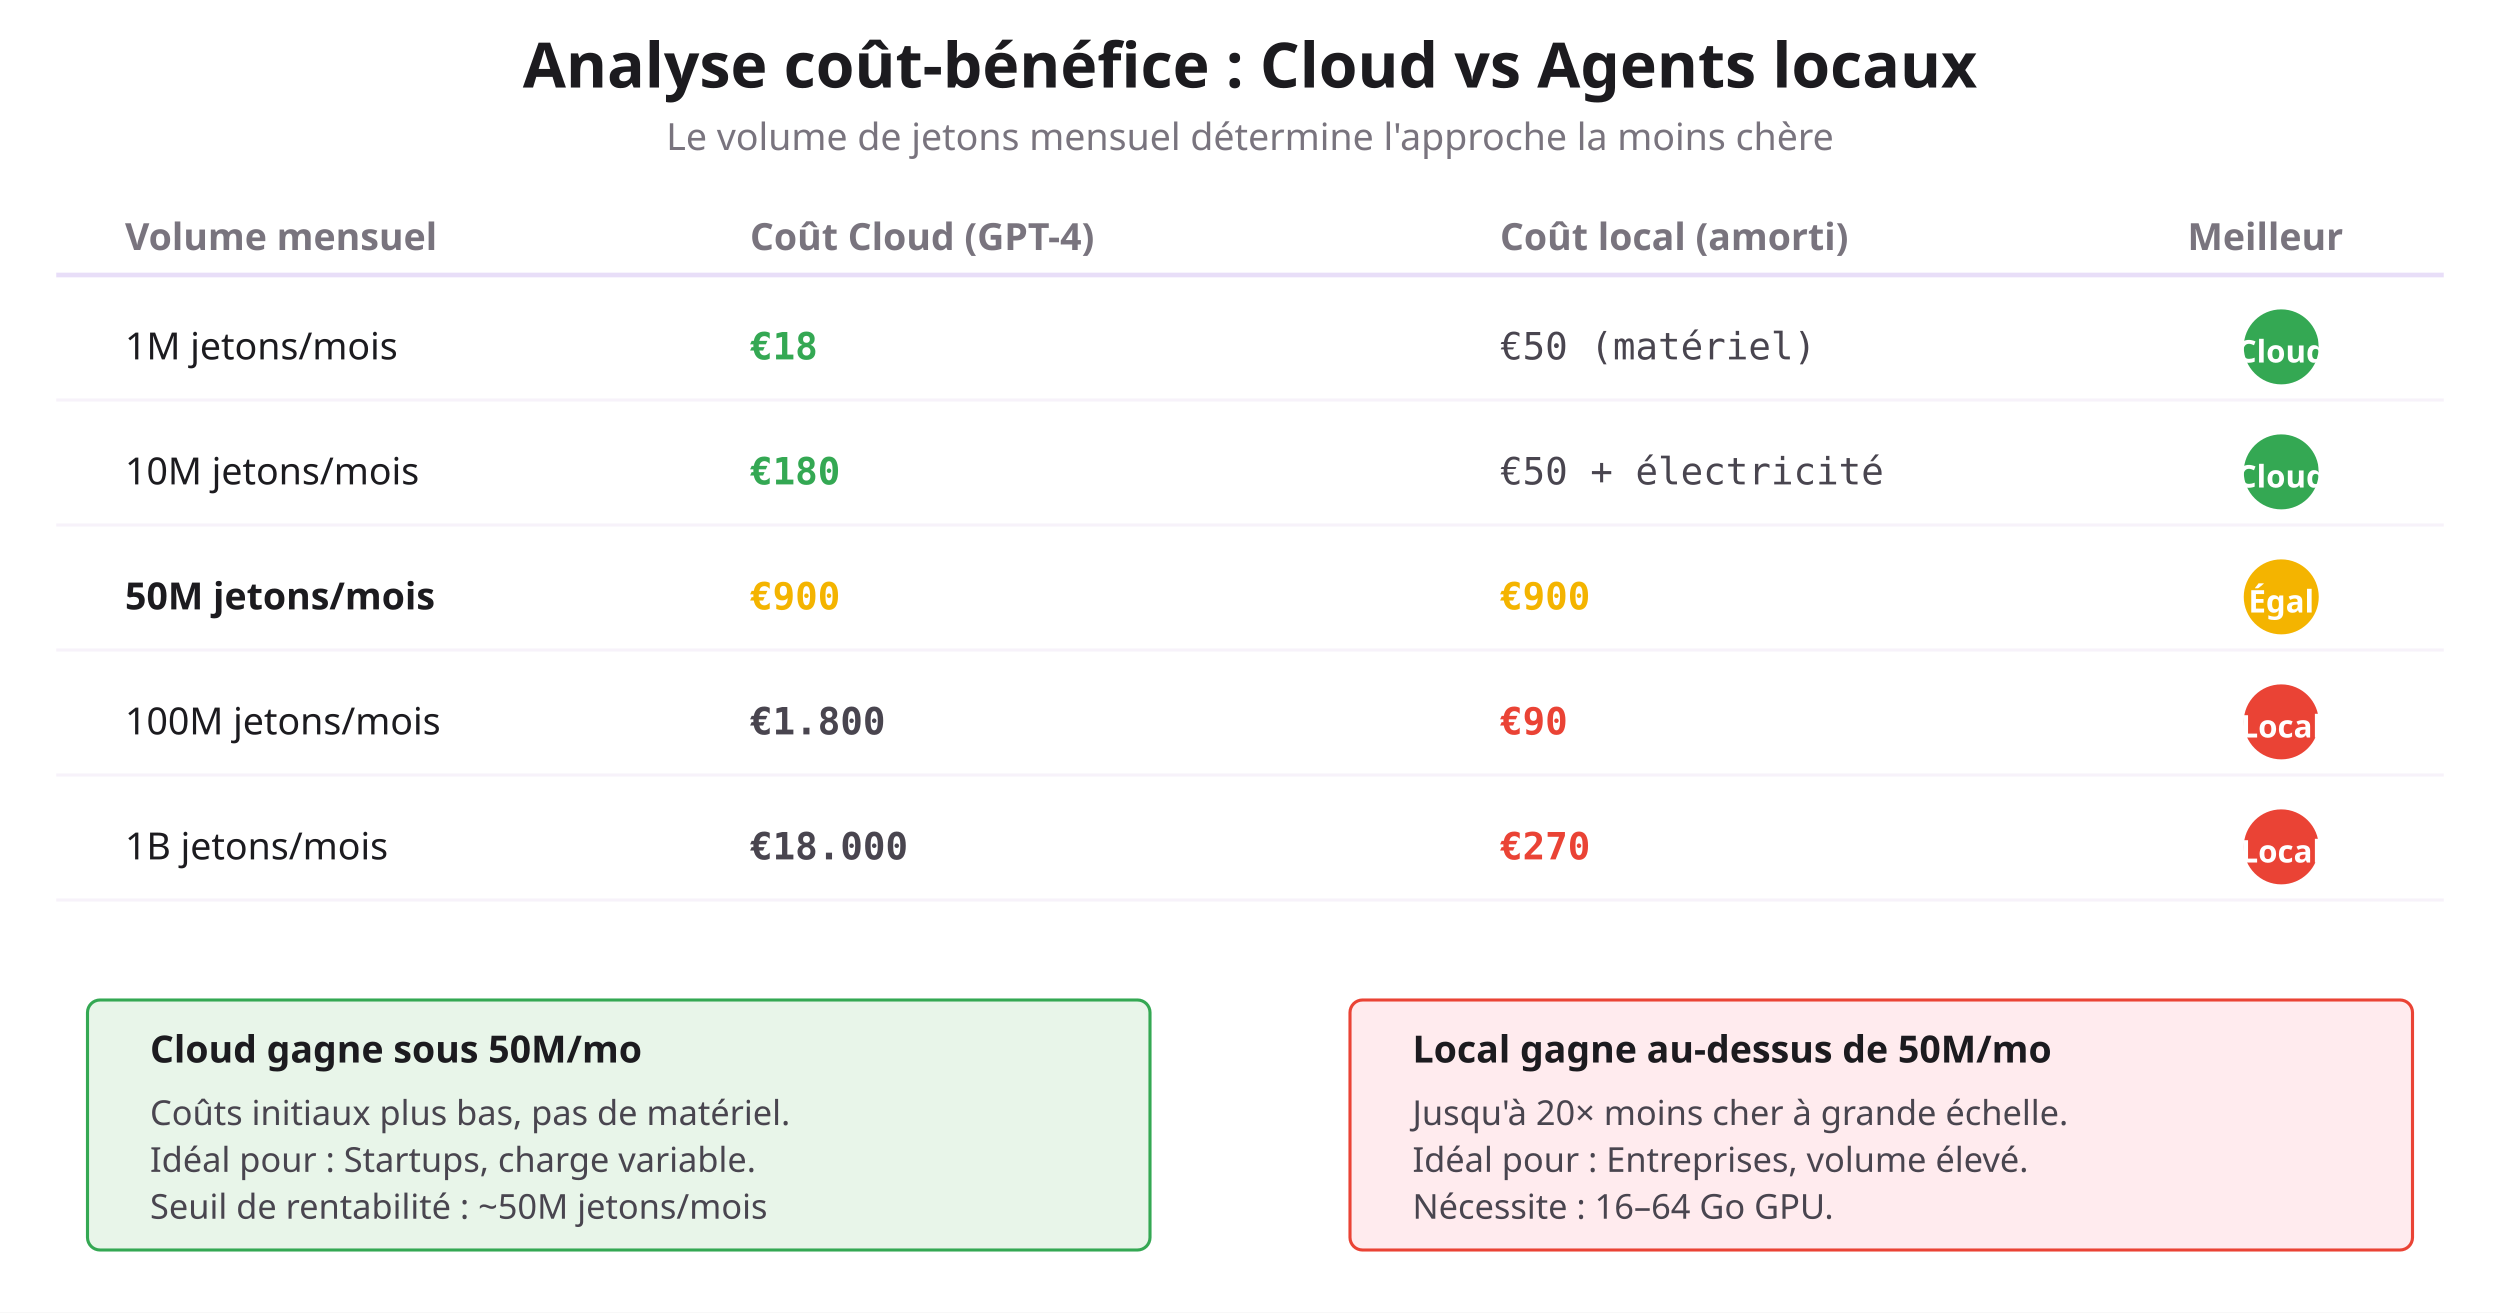
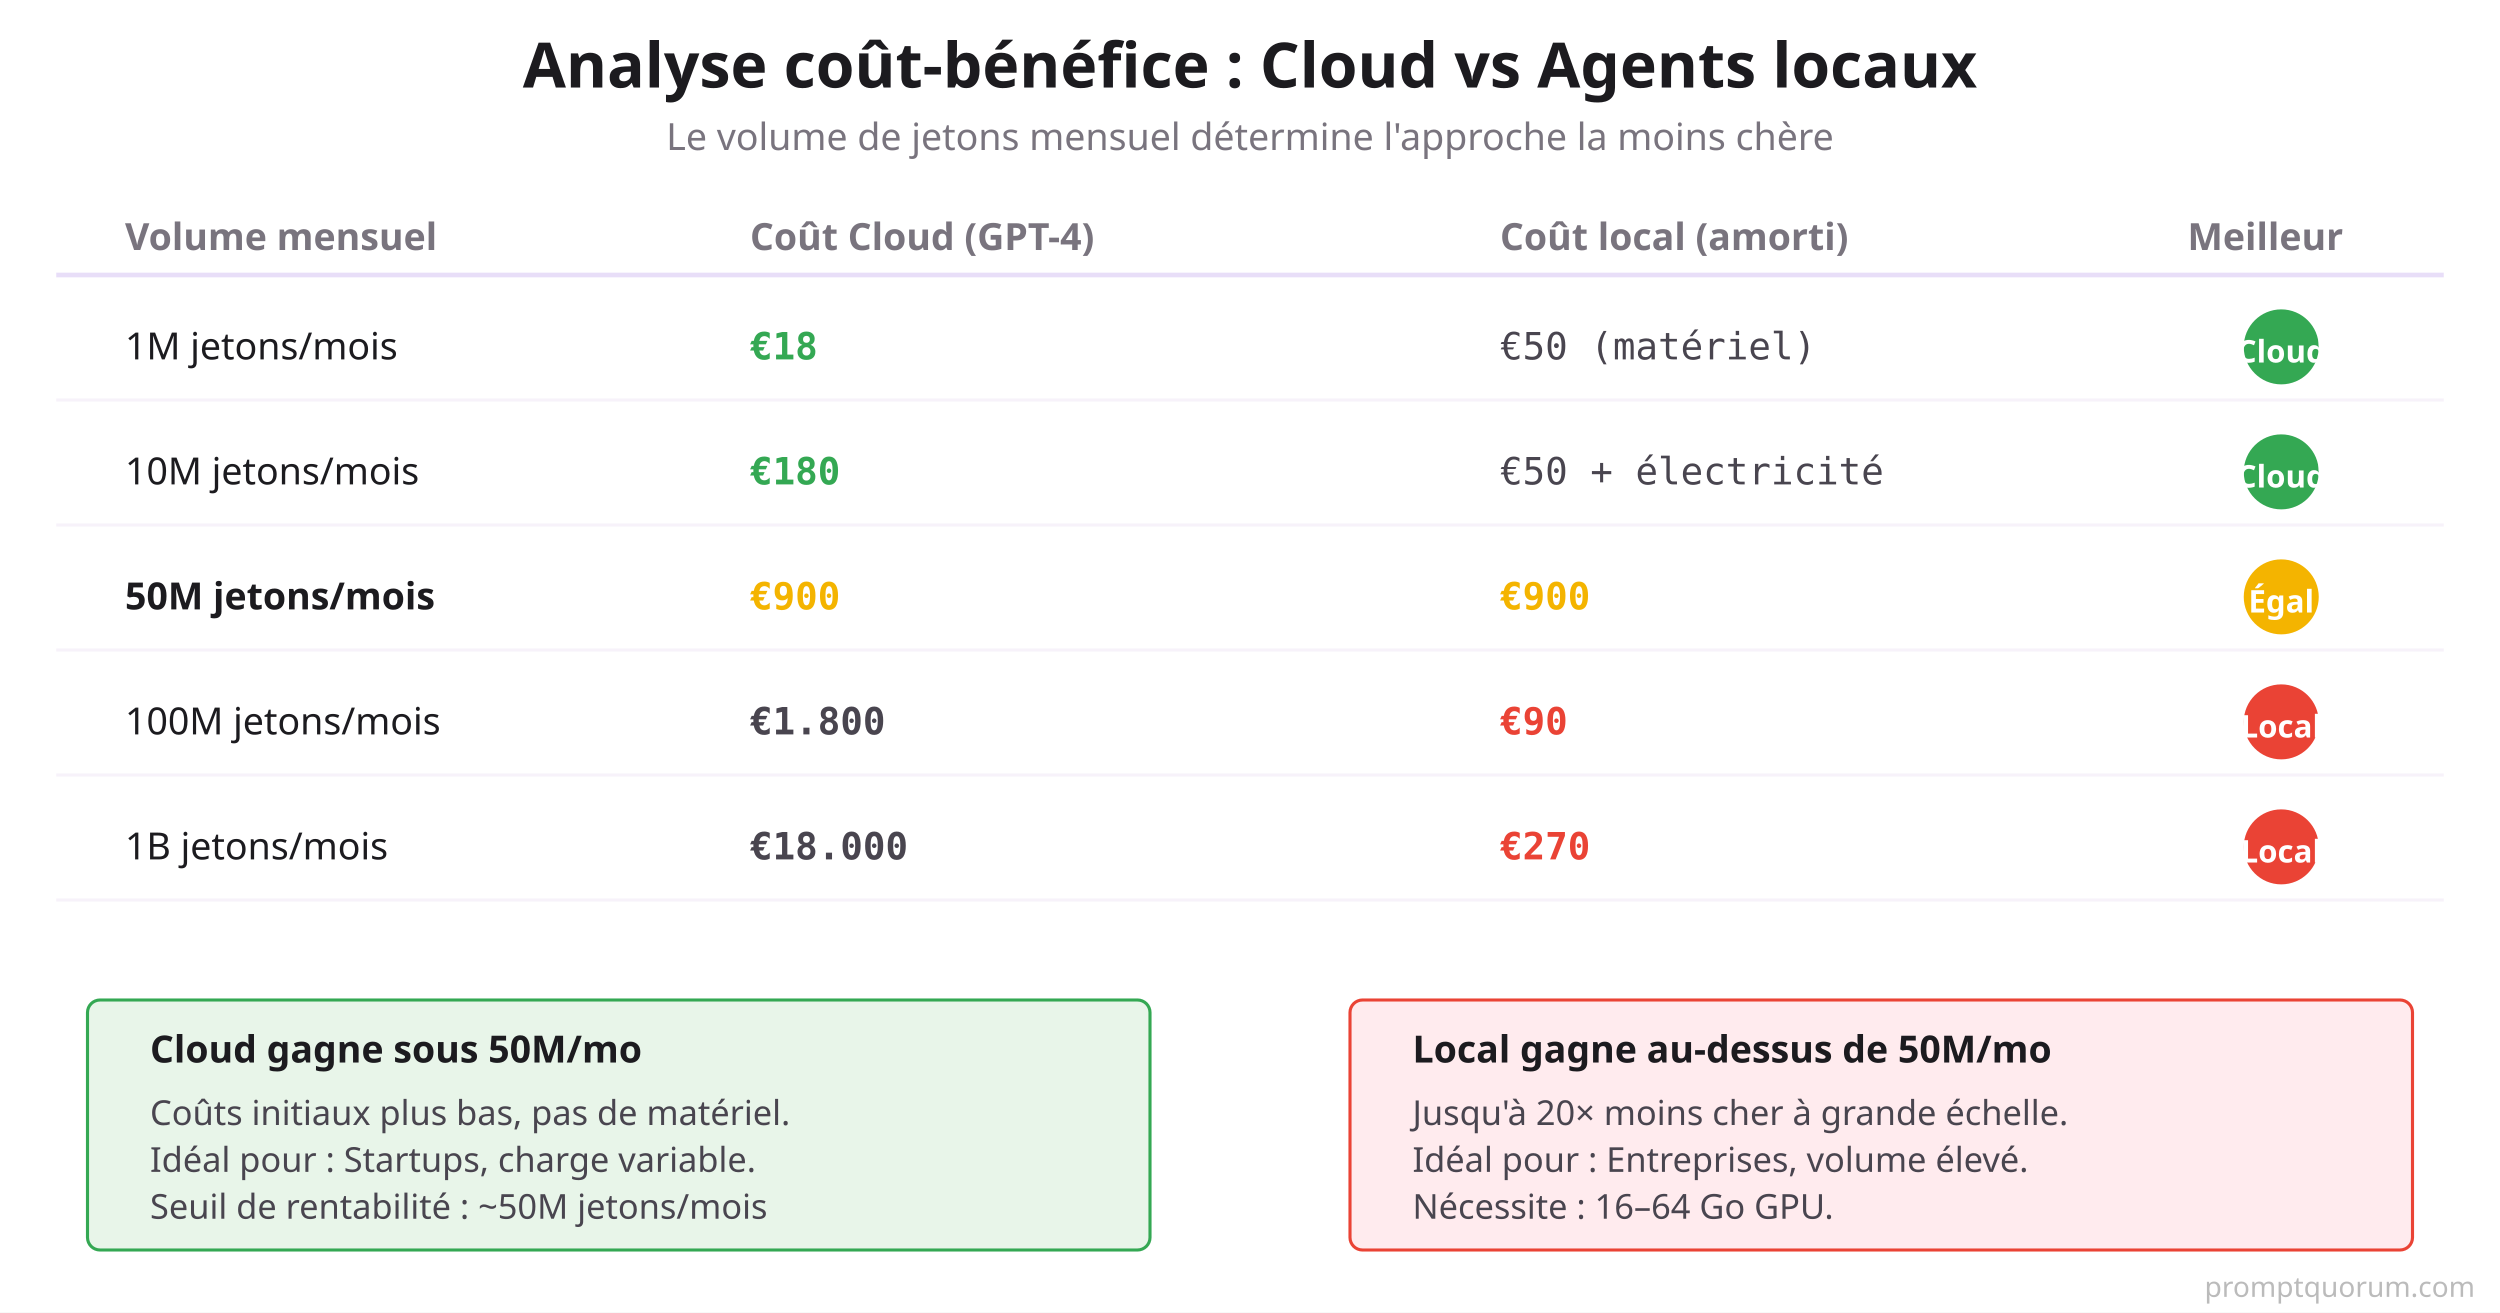
<svg xmlns="http://www.w3.org/2000/svg" viewBox="0 0 800 420">
  <rect width="800" height="420" fill="#FFFFFF" />
  <text x="400" y="28" font-size="20" font-weight="700" fill="#1C1B1F" text-anchor="middle" font-family="system-ui, sans-serif">Analyse coût-bénéfice : Cloud vs Agents locaux</text>
  <text x="400" y="48" font-size="12" fill="#79747E" text-anchor="middle" font-family="system-ui, sans-serif">Le volume de jetons mensuel détermine l'approche la moins chère</text>
  <text x="40" y="80" font-size="12" font-weight="700" fill="#79747E" font-family="system-ui, sans-serif">Volume mensuel</text>
  <text x="240" y="80" font-size="12" font-weight="700" fill="#79747E" font-family="system-ui, sans-serif">Coût Cloud (GPT-4)</text>
  <text x="480" y="80" font-size="12" font-weight="700" fill="#79747E" font-family="system-ui, sans-serif">Coût local (amorti)</text>
  <text x="700" y="80" font-size="12" font-weight="700" fill="#79747E" font-family="system-ui, sans-serif">Meilleur</text>
  <line x1="18" y1="88" x2="782" y2="88" stroke="#E8DEF8" stroke-width="1.5" />
  <text x="40" y="115" font-size="12" fill="#1C1B1F" font-family="system-ui, sans-serif">1M jetons/mois</text>
  <text x="240" y="115" font-size="12" font-weight="600" fill="#34A853" font-family="'SF Mono', Monaco, monospace">€18</text>
  <text x="480" y="115" font-size="12" fill="#49454F" font-family="'SF Mono', Monaco, monospace">€50 (matériel)</text>
  <circle cx="730" cy="111" r="12" fill="#34A853" />
  <text x="730" y="116" font-size="10" font-weight="700" fill="#FFFFFF" text-anchor="middle" font-family="system-ui, sans-serif">Cloud</text>
  <line x1="18" y1="128" x2="782" y2="128" stroke="#F7F2FA" stroke-width="1" />
  <text x="40" y="155" font-size="12" fill="#1C1B1F" font-family="system-ui, sans-serif">10M jetons/mois</text>
  <text x="240" y="155" font-size="12" font-weight="600" fill="#34A853" font-family="'SF Mono', Monaco, monospace">€180</text>
  <text x="480" y="155" font-size="12" fill="#49454F" font-family="'SF Mono', Monaco, monospace">€50 + électricité</text>
  <circle cx="730" cy="151" r="12" fill="#34A853" />
  <text x="730" y="156" font-size="10" font-weight="700" fill="#FFFFFF" text-anchor="middle" font-family="system-ui, sans-serif">Cloud</text>
  <line x1="18" y1="168" x2="782" y2="168" stroke="#F7F2FA" stroke-width="1" />
  <text x="40" y="195" font-size="12" fill="#1C1B1F" font-family="system-ui, sans-serif" font-weight="700">50M jetons/mois</text>
  <text x="240" y="195" font-size="12" font-weight="700" fill="#F4B400" font-family="'SF Mono', Monaco, monospace">€900</text>
  <text x="480" y="195" font-size="12" font-weight="700" fill="#F4B400" font-family="'SF Mono', Monaco, monospace">€900</text>
  <circle cx="730" cy="191" r="12" fill="#F4B400" />
  <text x="730" y="196" font-size="10" font-weight="700" fill="#FFFFFF" text-anchor="middle" font-family="system-ui, sans-serif">Égal</text>
  <line x1="18" y1="208" x2="782" y2="208" stroke="#F7F2FA" stroke-width="1" />
  <text x="40" y="235" font-size="12" fill="#1C1B1F" font-family="system-ui, sans-serif">100M jetons/mois</text>
  <text x="240" y="235" font-size="12" font-weight="600" fill="#49454F" font-family="'SF Mono', Monaco, monospace">€1.800</text>
  <text x="480" y="235" font-size="12" fill="#EA4335" font-weight="700" font-family="'SF Mono', Monaco, monospace">€90</text>
  <circle cx="730" cy="231" r="12" fill="#EA4335" />
  <text x="730" y="236" font-size="10" font-weight="700" fill="#FFFFFF" text-anchor="middle" font-family="system-ui, sans-serif">Local</text>
  <line x1="18" y1="248" x2="782" y2="248" stroke="#F7F2FA" stroke-width="1" />
  <text x="40" y="275" font-size="12" fill="#1C1B1F" font-family="system-ui, sans-serif">1B jetons/mois</text>
  <text x="240" y="275" font-size="12" font-weight="600" fill="#49454F" font-family="'SF Mono', Monaco, monospace">€18.000</text>
  <text x="480" y="275" font-size="12" fill="#EA4335" font-weight="700" font-family="'SF Mono', Monaco, monospace">€270</text>
  <circle cx="730" cy="271" r="12" fill="#EA4335" />
  <text x="730" y="276" font-size="10" font-weight="700" fill="#FFFFFF" text-anchor="middle" font-family="system-ui, sans-serif">Local</text>
  <line x1="18" y1="288" x2="782" y2="288" stroke="#F7F2FA" stroke-width="1" />
  <rect x="28" y="320" width="340" height="80" rx="4" fill="#E8F5E9" stroke="#34A853" stroke-width="1" />
  <text x="48" y="340" font-size="12" font-weight="700" fill="#1C1B1F" font-family="system-ui, sans-serif">Cloud gagne sous 50M/mo</text>
  <text x="48" y="360" font-size="11" fill="#49454F" font-family="system-ui, sans-serif">Coûts initiaux plus bas, pas de matériel.</text>
  <text x="48" y="375" font-size="11" fill="#49454F" font-family="system-ui, sans-serif">Idéal pour : Startups, charge variable.</text>
  <text x="48" y="390" font-size="11" fill="#49454F" font-family="system-ui, sans-serif">Seuil de rentabilité : ~50M jetons/mois</text>
  <rect x="432" y="320" width="340" height="80" rx="4" fill="#FFEBEE" stroke="#EA4335" stroke-width="1" />
  <text x="452" y="340" font-size="12" font-weight="700" fill="#1C1B1F" font-family="system-ui, sans-serif">Local gagne au-dessus de 50M/mo</text>
  <text x="452" y="360" font-size="11" fill="#49454F" font-family="system-ui, sans-serif">Jusqu'à 20× moins cher à grande échelle.</text>
  <text x="452" y="375" font-size="11" fill="#49454F" font-family="system-ui, sans-serif">Idéal pour : Entreprises, volume élevé.</text>
  <text x="452" y="390" font-size="11" fill="#49454F" font-family="system-ui, sans-serif">Nécessite : 16–64 Go GPU.</text>
+   <text x="792" y="415" font-family="system-ui,sans-serif" font-size="9" fill="#BBBBBB" text-anchor="end">promptquorum.com</text>
</svg>
